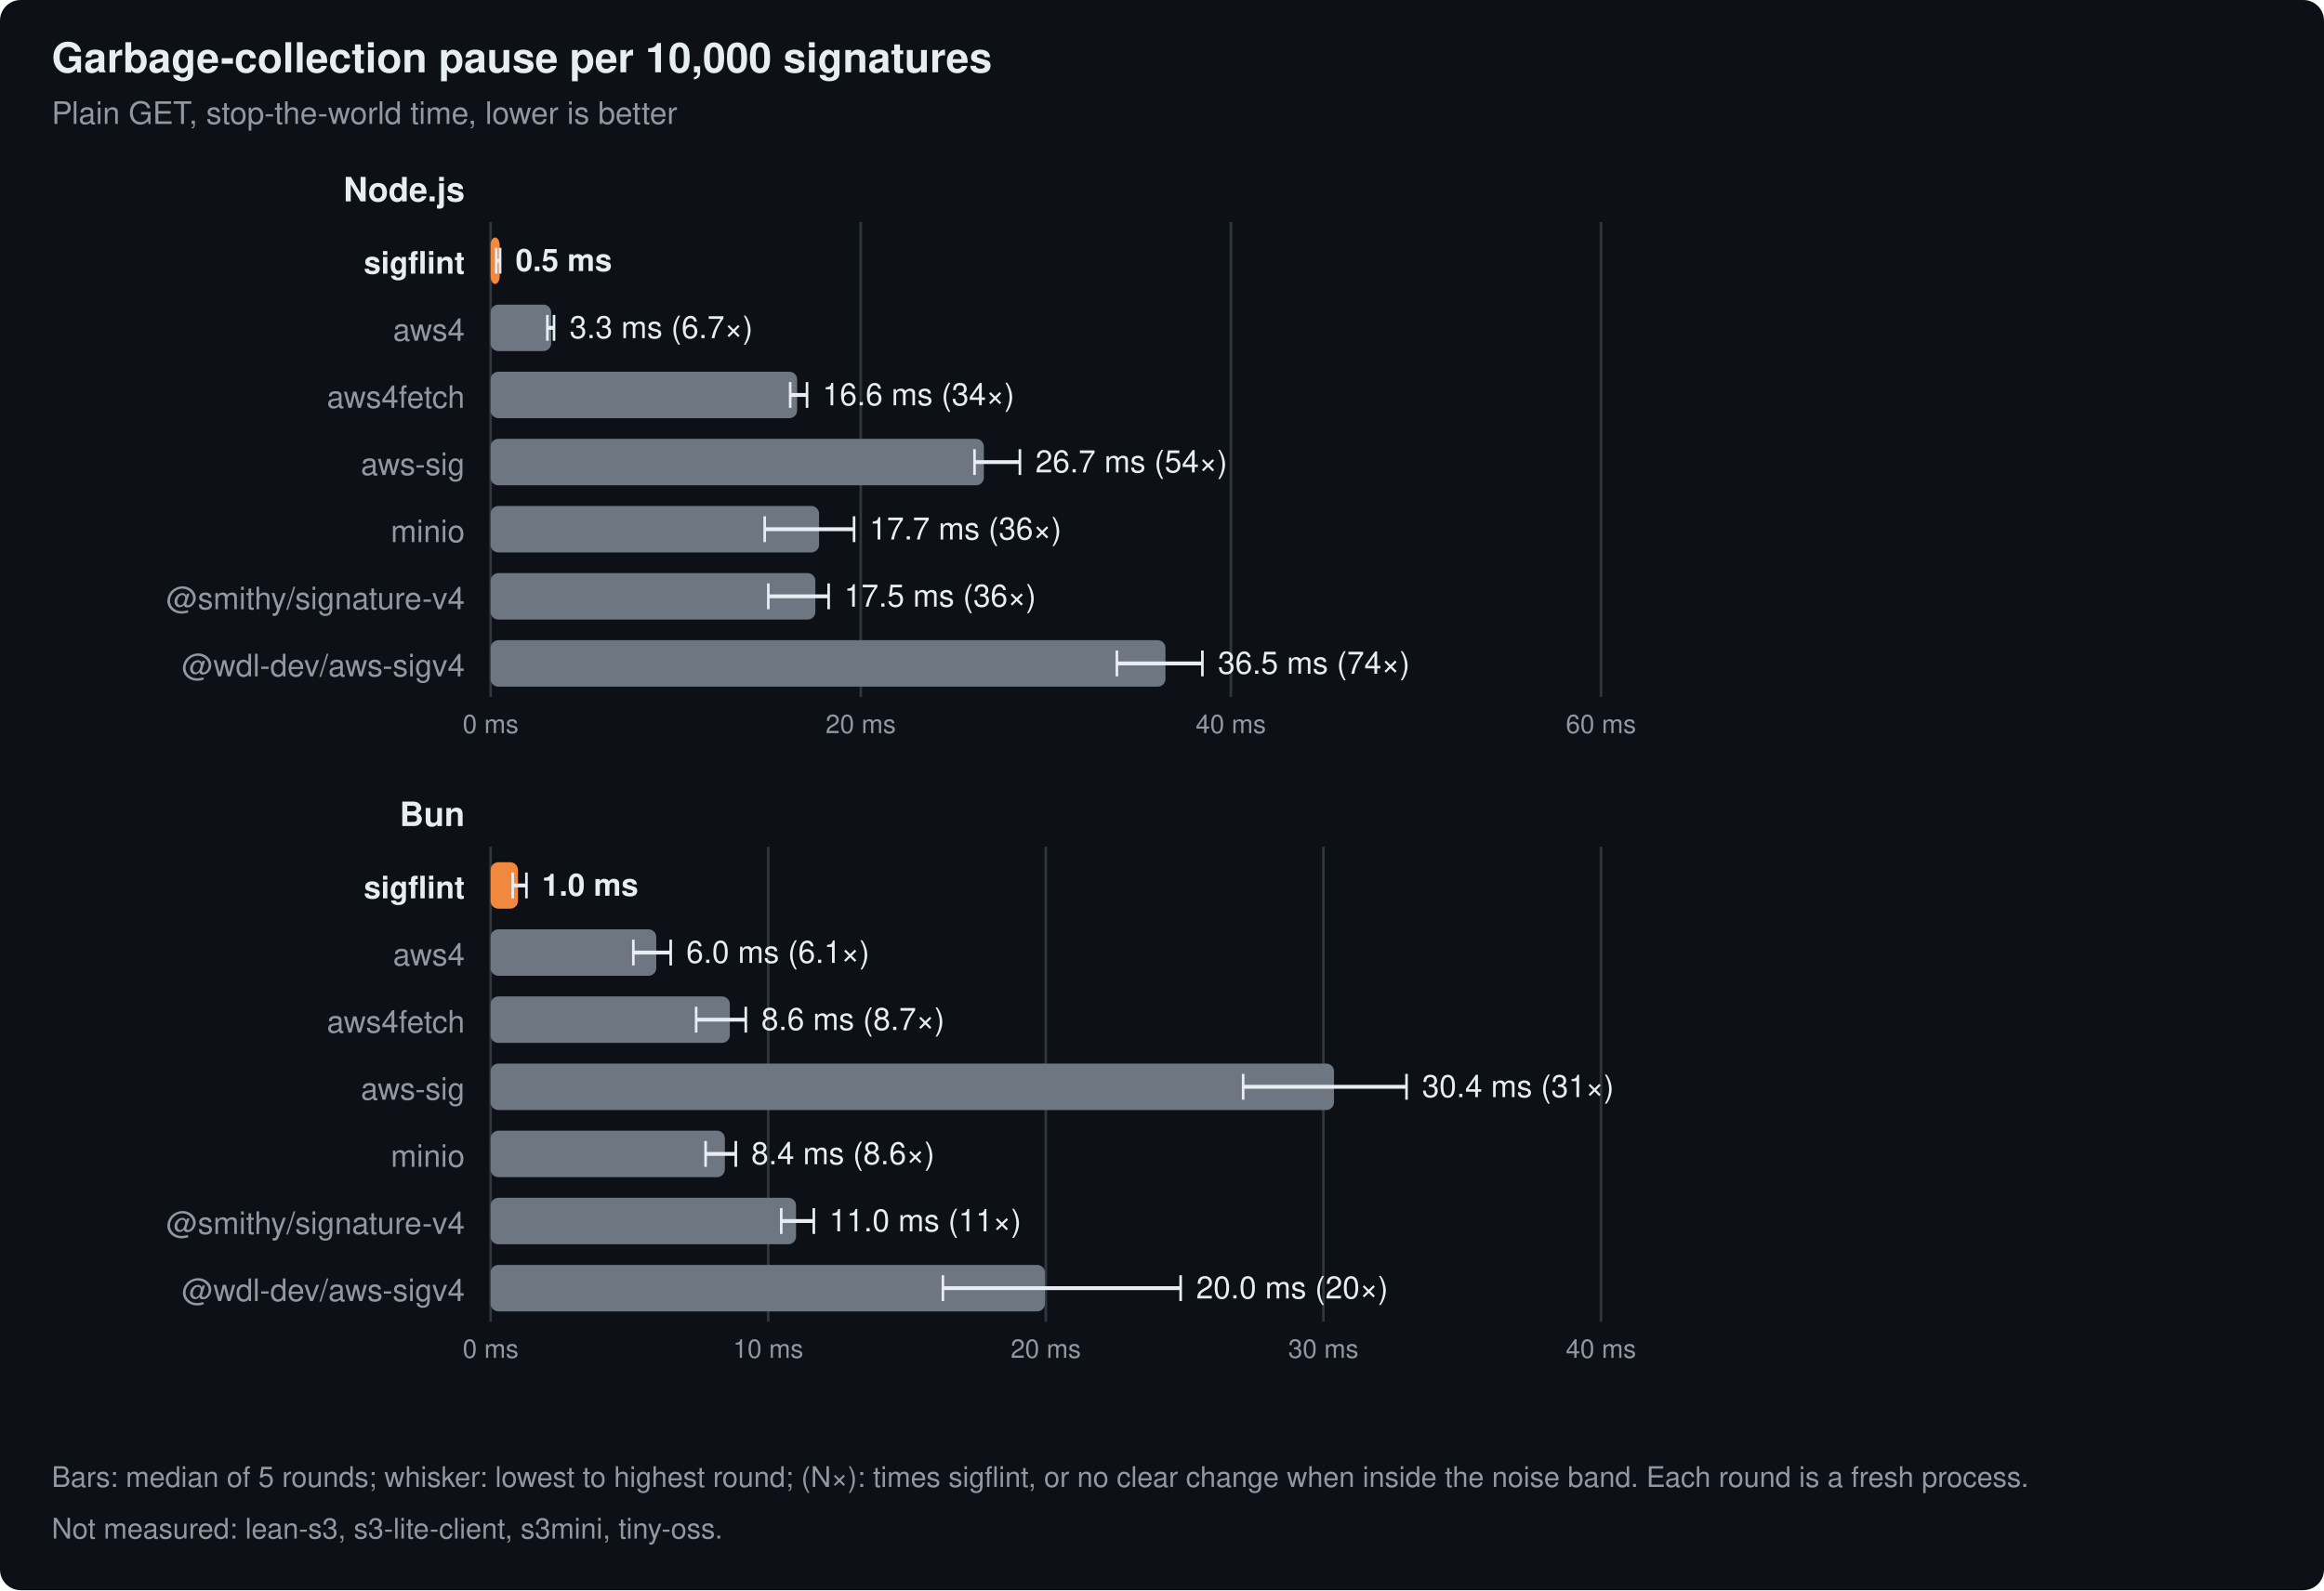
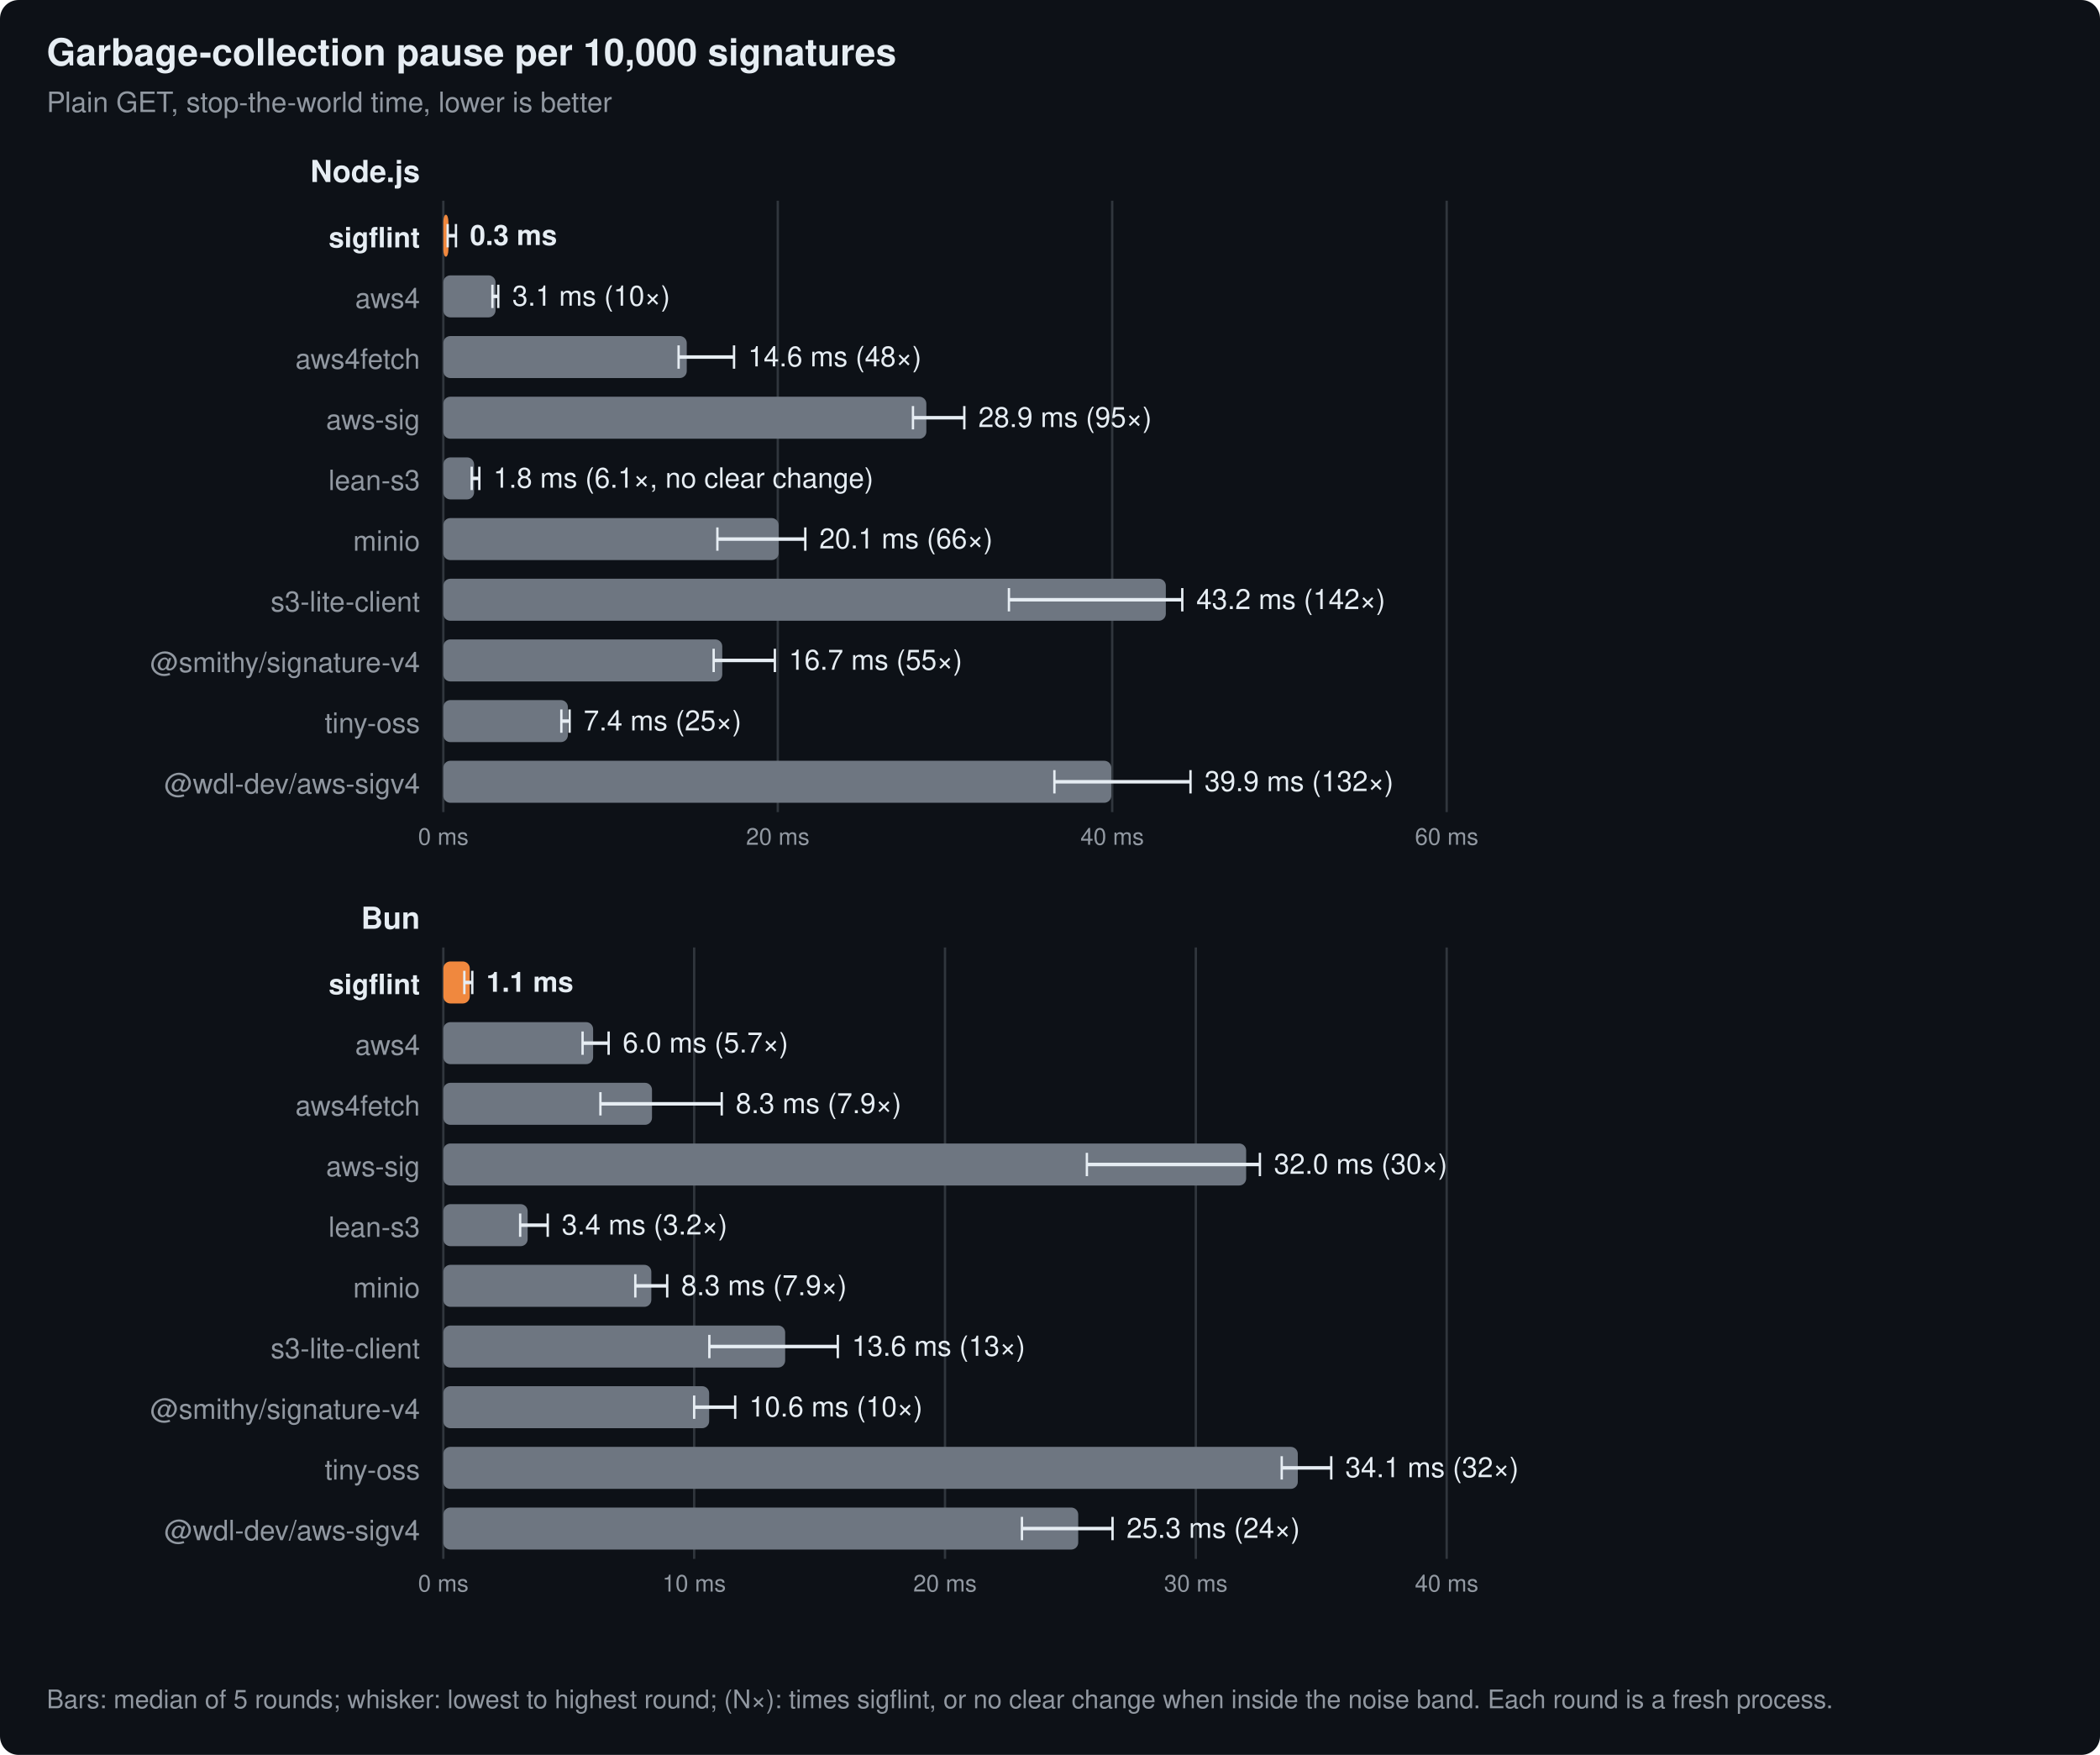
- <svg xmlns="http://www.w3.org/2000/svg" width="900" height="616" viewBox="0 0 900 616" role="img" aria-labelledby="t" font-family="-apple-system,BlinkMacSystemFont,'Segoe UI',Helvetica,Arial,sans-serif">
-   <rect width="900" height="616" rx="8" fill="#0d1117" />
+ <svg xmlns="http://www.w3.org/2000/svg" width="900" height="752" viewBox="0 0 900 752" role="img" aria-labelledby="t" font-family="-apple-system,BlinkMacSystemFont,'Segoe UI',Helvetica,Arial,sans-serif">
+   <rect width="900" height="752" rx="8" fill="#0d1117" />
  <text x="20" y="28" font-size="16" fill="#e6edf3" text-anchor="start" font-weight="600">Garbage-collection pause per 10,000 signatures</text>
  <text x="20" y="48" font-size="12" fill="#9198a1" text-anchor="start" font-weight="400">Plain GET, stop-the-world time, lower is better</text>
  <text x="180" y="78" font-size="13" fill="#e6edf3" text-anchor="end" font-weight="700">Node.js</text>
-   <line x1="190" y1="86" x2="190" y2="270" stroke="#30363d" />
-   <text x="190" y="284" font-size="10" fill="#9198a1" text-anchor="middle" font-weight="400">0 ms</text>
-   <line x1="333.333" y1="86" x2="333.333" y2="270" stroke="#30363d" />
-   <text x="333.333" y="284" font-size="10" fill="#9198a1" text-anchor="middle" font-weight="400">20 ms</text>
-   <line x1="476.667" y1="86" x2="476.667" y2="270" stroke="#30363d" />
-   <text x="476.667" y="284" font-size="10" fill="#9198a1" text-anchor="middle" font-weight="400">40 ms</text>
-   <line x1="620" y1="86" x2="620" y2="270" stroke="#30363d" />
-   <text x="620" y="284" font-size="10" fill="#9198a1" text-anchor="middle" font-weight="400">60 ms</text>
+   <line x1="190" y1="86" x2="190" y2="348" stroke="#30363d" />
+   <text x="190" y="362" font-size="10" fill="#9198a1" text-anchor="middle" font-weight="400">0 ms</text>
+   <line x1="333.333" y1="86" x2="333.333" y2="348" stroke="#30363d" />
+   <text x="333.333" y="362" font-size="10" fill="#9198a1" text-anchor="middle" font-weight="400">20 ms</text>
+   <line x1="476.667" y1="86" x2="476.667" y2="348" stroke="#30363d" />
+   <text x="476.667" y="362" font-size="10" fill="#9198a1" text-anchor="middle" font-weight="400">40 ms</text>
+   <line x1="620" y1="86" x2="620" y2="348" stroke="#30363d" />
+   <text x="620" y="362" font-size="10" fill="#9198a1" text-anchor="middle" font-weight="400">60 ms</text>
  <text x="180" y="106" font-size="12" fill="#e6edf3" text-anchor="end" font-weight="700">sigflint</text>
-   <rect x="190" y="92" width="3.512" height="18" rx="3" fill="#f0883e" />
-   <line x1="192.173" y1="101" x2="193.672" y2="101" stroke="#e6edf3" stroke-width="1.5" />
-   <line x1="192.173" y1="96" x2="192.173" y2="106" stroke="#e6edf3" />
-   <line x1="193.672" y1="96" x2="193.672" y2="106" stroke="#e6edf3" />
-   <text x="199.672" y="105" font-size="12" fill="#e6edf3" text-anchor="start" font-weight="700">0.5 ms</text>
+   <rect x="190" y="92" width="2.176" height="18" rx="3" fill="#f0883e" />
+   <line x1="191.862" y1="101" x2="195.408" y2="101" stroke="#e6edf3" stroke-width="1.5" />
+   <line x1="191.862" y1="96" x2="191.862" y2="106" stroke="#e6edf3" />
+   <line x1="195.408" y1="96" x2="195.408" y2="106" stroke="#e6edf3" />
+   <text x="201.408" y="105" font-size="12" fill="#e6edf3" text-anchor="start" font-weight="700">0.3 ms</text>
  <text x="180" y="132" font-size="12" fill="#9198a1" text-anchor="end" font-weight="400">aws4</text>
-   <rect x="190" y="118" width="23.447" height="18" rx="3" fill="#6e7681" />
-   <line x1="211.972" y1="127" x2="214.556" y2="127" stroke="#e6edf3" stroke-width="1.5" />
-   <line x1="211.972" y1="122" x2="211.972" y2="132" stroke="#e6edf3" />
-   <line x1="214.556" y1="122" x2="214.556" y2="132" stroke="#e6edf3" />
-   <text x="220.556" y="131" font-size="12" fill="#e6edf3" text-anchor="start" font-weight="400">3.3 ms  (6.7×)</text>
+   <rect x="190" y="118" width="22.369" height="18" rx="3" fill="#6e7681" />
+   <line x1="211.037" y1="127" x2="213.539" y2="127" stroke="#e6edf3" stroke-width="1.5" />
+   <line x1="211.037" y1="122" x2="211.037" y2="132" stroke="#e6edf3" />
+   <line x1="213.539" y1="122" x2="213.539" y2="132" stroke="#e6edf3" />
+   <text x="219.539" y="131" font-size="12" fill="#e6edf3" text-anchor="start" font-weight="400">3.1 ms  (10×)</text>
  <text x="180" y="158" font-size="12" fill="#9198a1" text-anchor="end" font-weight="400">aws4fetch</text>
-   <rect x="190" y="144" width="118.692" height="18" rx="3" fill="#6e7681" />
-   <line x1="306.009" y1="153" x2="312.528" y2="153" stroke="#e6edf3" stroke-width="1.5" />
-   <line x1="306.009" y1="148" x2="306.009" y2="158" stroke="#e6edf3" />
-   <line x1="312.528" y1="148" x2="312.528" y2="158" stroke="#e6edf3" />
-   <text x="318.528" y="157" font-size="12" fill="#e6edf3" text-anchor="start" font-weight="400">16.6 ms  (34×)</text>
+   <rect x="190" y="144" width="104.322" height="18" rx="3" fill="#6e7681" />
+   <line x1="290.83" y1="153" x2="314.592" y2="153" stroke="#e6edf3" stroke-width="1.5" />
+   <line x1="290.83" y1="148" x2="290.83" y2="158" stroke="#e6edf3" />
+   <line x1="314.592" y1="148" x2="314.592" y2="158" stroke="#e6edf3" />
+   <text x="320.592" y="157" font-size="12" fill="#e6edf3" text-anchor="start" font-weight="400">14.6 ms  (48×)</text>
  <text x="180" y="184" font-size="12" fill="#9198a1" text-anchor="end" font-weight="400">aws-sig</text>
-   <rect x="190" y="170" width="191.007" height="18" rx="3" fill="#6e7681" />
-   <line x1="377.39" y1="179" x2="394.972" y2="179" stroke="#e6edf3" stroke-width="1.5" />
-   <line x1="377.39" y1="174" x2="377.39" y2="184" stroke="#e6edf3" />
-   <line x1="394.972" y1="174" x2="394.972" y2="184" stroke="#e6edf3" />
-   <text x="400.972" y="183" font-size="12" fill="#e6edf3" text-anchor="start" font-weight="400">26.7 ms  (54×)</text>
-   <text x="180" y="210" font-size="12" fill="#9198a1" text-anchor="end" font-weight="400">minio</text>
-   <rect x="190" y="196" width="127.191" height="18" rx="3" fill="#6e7681" />
-   <line x1="296.131" y1="205" x2="330.747" y2="205" stroke="#e6edf3" stroke-width="1.5" />
-   <line x1="296.131" y1="200" x2="296.131" y2="210" stroke="#e6edf3" />
-   <line x1="330.747" y1="200" x2="330.747" y2="210" stroke="#e6edf3" />
-   <text x="336.747" y="209" font-size="12" fill="#e6edf3" text-anchor="start" font-weight="400">17.7 ms  (36×)</text>
-   <text x="180" y="236" font-size="12" fill="#9198a1" text-anchor="end" font-weight="400">@smithy/signature-v4</text>
-   <rect x="190" y="222" width="125.76" height="18" rx="3" fill="#6e7681" />
-   <line x1="297.541" y1="231" x2="320.896" y2="231" stroke="#e6edf3" stroke-width="1.5" />
-   <line x1="297.541" y1="226" x2="297.541" y2="236" stroke="#e6edf3" />
-   <line x1="320.896" y1="226" x2="320.896" y2="236" stroke="#e6edf3" />
-   <text x="326.896" y="235" font-size="12" fill="#e6edf3" text-anchor="start" font-weight="400">17.5 ms  (36×)</text>
-   <text x="180" y="262" font-size="12" fill="#9198a1" text-anchor="end" font-weight="400">@wdl-dev/aws-sigv4</text>
-   <rect x="190" y="248" width="261.34" height="18" rx="3" fill="#6e7681" />
-   <line x1="432.526" y1="257" x2="465.644" y2="257" stroke="#e6edf3" stroke-width="1.5" />
-   <line x1="432.526" y1="252" x2="432.526" y2="262" stroke="#e6edf3" />
-   <line x1="465.644" y1="252" x2="465.644" y2="262" stroke="#e6edf3" />
-   <text x="471.644" y="261" font-size="12" fill="#e6edf3" text-anchor="start" font-weight="400">36.5 ms  (74×)</text>
-   <text x="180" y="320" font-size="13" fill="#e6edf3" text-anchor="end" font-weight="700">Bun</text>
-   <line x1="190" y1="328" x2="190" y2="512" stroke="#30363d" />
-   <text x="190" y="526" font-size="10" fill="#9198a1" text-anchor="middle" font-weight="400">0 ms</text>
-   <line x1="297.5" y1="328" x2="297.5" y2="512" stroke="#30363d" />
-   <text x="297.5" y="526" font-size="10" fill="#9198a1" text-anchor="middle" font-weight="400">10 ms</text>
-   <line x1="405" y1="328" x2="405" y2="512" stroke="#30363d" />
-   <text x="405" y="526" font-size="10" fill="#9198a1" text-anchor="middle" font-weight="400">20 ms</text>
-   <line x1="512.5" y1="328" x2="512.5" y2="512" stroke="#30363d" />
-   <text x="512.5" y="526" font-size="10" fill="#9198a1" text-anchor="middle" font-weight="400">30 ms</text>
-   <line x1="620" y1="328" x2="620" y2="512" stroke="#30363d" />
-   <text x="620" y="526" font-size="10" fill="#9198a1" text-anchor="middle" font-weight="400">40 ms</text>
-   <text x="180" y="348" font-size="12" fill="#e6edf3" text-anchor="end" font-weight="700">sigflint</text>
-   <rect x="190" y="334" width="10.59" height="18" rx="3" fill="#f0883e" />
-   <line x1="198.557" y1="343" x2="203.868" y2="343" stroke="#e6edf3" stroke-width="1.5" />
-   <line x1="198.557" y1="338" x2="198.557" y2="348" stroke="#e6edf3" />
-   <line x1="203.868" y1="338" x2="203.868" y2="348" stroke="#e6edf3" />
-   <text x="209.868" y="347" font-size="12" fill="#e6edf3" text-anchor="start" font-weight="700">1.0 ms</text>
-   <text x="180" y="374" font-size="12" fill="#9198a1" text-anchor="end" font-weight="400">aws4</text>
-   <rect x="190" y="360" width="64.151" height="18" rx="3" fill="#6e7681" />
-   <line x1="245.271" y1="369" x2="259.737" y2="369" stroke="#e6edf3" stroke-width="1.5" />
-   <line x1="245.271" y1="364" x2="245.271" y2="374" stroke="#e6edf3" />
-   <line x1="259.737" y1="364" x2="259.737" y2="374" stroke="#e6edf3" />
-   <text x="265.737" y="373" font-size="12" fill="#e6edf3" text-anchor="start" font-weight="400">6.0 ms  (6.1×)</text>
-   <text x="180" y="400" font-size="12" fill="#9198a1" text-anchor="end" font-weight="400">aws4fetch</text>
-   <rect x="190" y="386" width="92.635" height="18" rx="3" fill="#6e7681" />
-   <line x1="269.595" y1="395" x2="288.815" y2="395" stroke="#e6edf3" stroke-width="1.5" />
-   <line x1="269.595" y1="390" x2="269.595" y2="400" stroke="#e6edf3" />
-   <line x1="288.815" y1="390" x2="288.815" y2="400" stroke="#e6edf3" />
-   <text x="294.815" y="399" font-size="12" fill="#e6edf3" text-anchor="start" font-weight="400">8.6 ms  (8.7×)</text>
-   <text x="180" y="426" font-size="12" fill="#9198a1" text-anchor="end" font-weight="400">aws-sig</text>
-   <rect x="190" y="412" width="326.608" height="18" rx="3" fill="#6e7681" />
-   <line x1="481.429" y1="421" x2="544.696" y2="421" stroke="#e6edf3" stroke-width="1.5" />
-   <line x1="481.429" y1="416" x2="481.429" y2="426" stroke="#e6edf3" />
-   <line x1="544.696" y1="416" x2="544.696" y2="426" stroke="#e6edf3" />
-   <text x="550.696" y="425" font-size="12" fill="#e6edf3" text-anchor="start" font-weight="400">30.4 ms  (31×)</text>
-   <text x="180" y="452" font-size="12" fill="#9198a1" text-anchor="end" font-weight="400">minio</text>
-   <rect x="190" y="438" width="90.705" height="18" rx="3" fill="#6e7681" />
-   <line x1="273.256" y1="447" x2="284.949" y2="447" stroke="#e6edf3" stroke-width="1.5" />
-   <line x1="273.256" y1="442" x2="273.256" y2="452" stroke="#e6edf3" />
-   <line x1="284.949" y1="442" x2="284.949" y2="452" stroke="#e6edf3" />
-   <text x="290.949" y="451" font-size="12" fill="#e6edf3" text-anchor="start" font-weight="400">8.4 ms  (8.6×)</text>
-   <text x="180" y="478" font-size="12" fill="#9198a1" text-anchor="end" font-weight="400">@smithy/signature-v4</text>
-   <rect x="190" y="464" width="118.277" height="18" rx="3" fill="#6e7681" />
-   <line x1="302.55" y1="473" x2="315.162" y2="473" stroke="#e6edf3" stroke-width="1.5" />
-   <line x1="302.55" y1="468" x2="302.55" y2="478" stroke="#e6edf3" />
-   <line x1="315.162" y1="468" x2="315.162" y2="478" stroke="#e6edf3" />
-   <text x="321.162" y="477" font-size="12" fill="#e6edf3" text-anchor="start" font-weight="400">11.0 ms  (11×)</text>
-   <text x="180" y="504" font-size="12" fill="#9198a1" text-anchor="end" font-weight="400">@wdl-dev/aws-sigv4</text>
-   <rect x="190" y="490" width="214.674" height="18" rx="3" fill="#6e7681" />
-   <line x1="365.156" y1="499" x2="457.221" y2="499" stroke="#e6edf3" stroke-width="1.5" />
-   <line x1="365.156" y1="494" x2="365.156" y2="504" stroke="#e6edf3" />
-   <line x1="457.221" y1="494" x2="457.221" y2="504" stroke="#e6edf3" />
-   <text x="463.221" y="503" font-size="12" fill="#e6edf3" text-anchor="start" font-weight="400">20.0 ms  (20×)</text>
-   <text x="20" y="576" font-size="11" fill="#9198a1" text-anchor="start" font-weight="400">Bars: median of 5 rounds; whisker: lowest to highest round; (N×): times sigflint, or no clear change when inside the noise band. Each round is a fresh process.</text>
-   <text x="20" y="596" font-size="11" fill="#9198a1" text-anchor="start" font-weight="400">Not measured: lean-s3, s3-lite-client, s3mini, tiny-oss.</text>
+   <rect x="190" y="170" width="207.005" height="18" rx="3" fill="#6e7681" />
+   <line x1="391.27" y1="179" x2="413.278" y2="179" stroke="#e6edf3" stroke-width="1.5" />
+   <line x1="391.27" y1="174" x2="391.27" y2="184" stroke="#e6edf3" />
+   <line x1="413.278" y1="174" x2="413.278" y2="184" stroke="#e6edf3" />
+   <text x="419.278" y="183" font-size="12" fill="#e6edf3" text-anchor="start" font-weight="400">28.9 ms  (95×)</text>
+   <text x="180" y="210" font-size="12" fill="#9198a1" text-anchor="end" font-weight="400">lean-s3</text>
+   <rect x="190" y="196" width="13.177" height="18" rx="3" fill="#6e7681" />
+   <line x1="202.159" y1="205" x2="205.431" y2="205" stroke="#e6edf3" stroke-width="1.5" />
+   <line x1="202.159" y1="200" x2="202.159" y2="210" stroke="#e6edf3" />
+   <line x1="205.431" y1="200" x2="205.431" y2="210" stroke="#e6edf3" />
+   <text x="211.431" y="209" font-size="12" fill="#e6edf3" text-anchor="start" font-weight="400">1.8 ms  (6.1×, no clear change)</text>
+   <text x="180" y="236" font-size="12" fill="#9198a1" text-anchor="end" font-weight="400">minio</text>
+   <rect x="190" y="222" width="143.703" height="18" rx="3" fill="#6e7681" />
+   <line x1="307.449" y1="231" x2="345.125" y2="231" stroke="#e6edf3" stroke-width="1.5" />
+   <line x1="307.449" y1="226" x2="307.449" y2="236" stroke="#e6edf3" />
+   <line x1="345.125" y1="226" x2="345.125" y2="236" stroke="#e6edf3" />
+   <text x="351.125" y="235" font-size="12" fill="#e6edf3" text-anchor="start" font-weight="400">20.1 ms  (66×)</text>
+   <text x="180" y="262" font-size="12" fill="#9198a1" text-anchor="end" font-weight="400">s3-lite-client</text>
+   <rect x="190" y="248" width="309.639" height="18" rx="3" fill="#6e7681" />
+   <line x1="432.397" y1="257" x2="506.695" y2="257" stroke="#e6edf3" stroke-width="1.5" />
+   <line x1="432.397" y1="252" x2="432.397" y2="262" stroke="#e6edf3" />
+   <line x1="506.695" y1="252" x2="506.695" y2="262" stroke="#e6edf3" />
+   <text x="512.695" y="261" font-size="12" fill="#e6edf3" text-anchor="start" font-weight="400">43.2 ms  (142×)</text>
+   <text x="180" y="288" font-size="12" fill="#9198a1" text-anchor="end" font-weight="400">@smithy/signature-v4</text>
+   <rect x="190" y="274" width="119.543" height="18" rx="3" fill="#6e7681" />
+   <line x1="305.857" y1="283" x2="332.087" y2="283" stroke="#e6edf3" stroke-width="1.5" />
+   <line x1="305.857" y1="278" x2="305.857" y2="288" stroke="#e6edf3" />
+   <line x1="332.087" y1="278" x2="332.087" y2="288" stroke="#e6edf3" />
+   <text x="338.087" y="287" font-size="12" fill="#e6edf3" text-anchor="start" font-weight="400">16.7 ms  (55×)</text>
+   <text x="180" y="314" font-size="12" fill="#9198a1" text-anchor="end" font-weight="400">tiny-oss</text>
+   <rect x="190" y="300" width="53.386" height="18" rx="3" fill="#6e7681" />
+   <line x1="240.578" y1="309" x2="244.11" y2="309" stroke="#e6edf3" stroke-width="1.5" />
+   <line x1="240.578" y1="304" x2="240.578" y2="314" stroke="#e6edf3" />
+   <line x1="244.11" y1="304" x2="244.11" y2="314" stroke="#e6edf3" />
+   <text x="250.11" y="313" font-size="12" fill="#e6edf3" text-anchor="start" font-weight="400">7.4 ms  (25×)</text>
+   <text x="180" y="340" font-size="12" fill="#9198a1" text-anchor="end" font-weight="400">@wdl-dev/aws-sigv4</text>
+   <rect x="190" y="326" width="286.26" height="18" rx="3" fill="#6e7681" />
+   <line x1="451.885" y1="335" x2="510.213" y2="335" stroke="#e6edf3" stroke-width="1.5" />
+   <line x1="451.885" y1="330" x2="451.885" y2="340" stroke="#e6edf3" />
+   <line x1="510.213" y1="330" x2="510.213" y2="340" stroke="#e6edf3" />
+   <text x="516.213" y="339" font-size="12" fill="#e6edf3" text-anchor="start" font-weight="400">39.9 ms  (132×)</text>
+   <text x="180" y="398" font-size="13" fill="#e6edf3" text-anchor="end" font-weight="700">Bun</text>
+   <line x1="190" y1="406" x2="190" y2="668" stroke="#30363d" />
+   <text x="190" y="682" font-size="10" fill="#9198a1" text-anchor="middle" font-weight="400">0 ms</text>
+   <line x1="297.5" y1="406" x2="297.5" y2="668" stroke="#30363d" />
+   <text x="297.5" y="682" font-size="10" fill="#9198a1" text-anchor="middle" font-weight="400">10 ms</text>
+   <line x1="405" y1="406" x2="405" y2="668" stroke="#30363d" />
+   <text x="405" y="682" font-size="10" fill="#9198a1" text-anchor="middle" font-weight="400">20 ms</text>
+   <line x1="512.5" y1="406" x2="512.5" y2="668" stroke="#30363d" />
+   <text x="512.5" y="682" font-size="10" fill="#9198a1" text-anchor="middle" font-weight="400">30 ms</text>
+   <line x1="620" y1="406" x2="620" y2="668" stroke="#30363d" />
+   <text x="620" y="682" font-size="10" fill="#9198a1" text-anchor="middle" font-weight="400">40 ms</text>
+   <text x="180" y="426" font-size="12" fill="#e6edf3" text-anchor="end" font-weight="700">sigflint</text>
+   <rect x="190" y="412" width="11.334" height="18" rx="3" fill="#f0883e" />
+   <line x1="199.002" y1="421" x2="202.41" y2="421" stroke="#e6edf3" stroke-width="1.5" />
+   <line x1="199.002" y1="416" x2="199.002" y2="426" stroke="#e6edf3" />
+   <line x1="202.41" y1="416" x2="202.41" y2="426" stroke="#e6edf3" />
+   <text x="208.41" y="425" font-size="12" fill="#e6edf3" text-anchor="start" font-weight="700">1.1 ms</text>
+   <text x="180" y="452" font-size="12" fill="#9198a1" text-anchor="end" font-weight="400">aws4</text>
+   <rect x="190" y="438" width="64.195" height="18" rx="3" fill="#6e7681" />
+   <line x1="249.677" y1="447" x2="260.839" y2="447" stroke="#e6edf3" stroke-width="1.5" />
+   <line x1="249.677" y1="442" x2="249.677" y2="452" stroke="#e6edf3" />
+   <line x1="260.839" y1="442" x2="260.839" y2="452" stroke="#e6edf3" />
+   <text x="266.839" y="451" font-size="12" fill="#e6edf3" text-anchor="start" font-weight="400">6.0 ms  (5.7×)</text>
+   <text x="180" y="478" font-size="12" fill="#9198a1" text-anchor="end" font-weight="400">aws4fetch</text>
+   <rect x="190" y="464" width="89.427" height="18" rx="3" fill="#6e7681" />
+   <line x1="257.323" y1="473" x2="309.314" y2="473" stroke="#e6edf3" stroke-width="1.5" />
+   <line x1="257.323" y1="468" x2="257.323" y2="478" stroke="#e6edf3" />
+   <line x1="309.314" y1="468" x2="309.314" y2="478" stroke="#e6edf3" />
+   <text x="315.314" y="477" font-size="12" fill="#e6edf3" text-anchor="start" font-weight="400">8.3 ms  (7.9×)</text>
+   <text x="180" y="504" font-size="12" fill="#9198a1" text-anchor="end" font-weight="400">aws-sig</text>
+   <rect x="190" y="490" width="344.068" height="18" rx="3" fill="#6e7681" />
+   <line x1="465.805" y1="499" x2="539.958" y2="499" stroke="#e6edf3" stroke-width="1.5" />
+   <line x1="465.805" y1="494" x2="465.805" y2="504" stroke="#e6edf3" />
+   <line x1="539.958" y1="494" x2="539.958" y2="504" stroke="#e6edf3" />
+   <text x="545.958" y="503" font-size="12" fill="#e6edf3" text-anchor="start" font-weight="400">32.0 ms  (30×)</text>
+   <text x="180" y="530" font-size="12" fill="#9198a1" text-anchor="end" font-weight="400">lean-s3</text>
+   <rect x="190" y="516" width="36.133" height="18" rx="3" fill="#6e7681" />
+   <line x1="222.927" y1="525" x2="234.74" y2="525" stroke="#e6edf3" stroke-width="1.5" />
+   <line x1="222.927" y1="520" x2="222.927" y2="530" stroke="#e6edf3" />
+   <line x1="234.74" y1="520" x2="234.74" y2="530" stroke="#e6edf3" />
+   <text x="240.74" y="529" font-size="12" fill="#e6edf3" text-anchor="start" font-weight="400">3.4 ms  (3.2×)</text>
+   <text x="180" y="556" font-size="12" fill="#9198a1" text-anchor="end" font-weight="400">minio</text>
+   <rect x="190" y="542" width="89.144" height="18" rx="3" fill="#6e7681" />
+   <line x1="272.275" y1="551" x2="285.935" y2="551" stroke="#e6edf3" stroke-width="1.5" />
+   <line x1="272.275" y1="546" x2="272.275" y2="556" stroke="#e6edf3" />
+   <line x1="285.935" y1="546" x2="285.935" y2="556" stroke="#e6edf3" />
+   <text x="291.935" y="555" font-size="12" fill="#e6edf3" text-anchor="start" font-weight="400">8.3 ms  (7.9×)</text>
+   <text x="180" y="582" font-size="12" fill="#9198a1" text-anchor="end" font-weight="400">s3-lite-client</text>
+   <rect x="190" y="568" width="146.499" height="18" rx="3" fill="#6e7681" />
+   <line x1="304.007" y1="577" x2="359.066" y2="577" stroke="#e6edf3" stroke-width="1.5" />
+   <line x1="304.007" y1="572" x2="304.007" y2="582" stroke="#e6edf3" />
+   <line x1="359.066" y1="572" x2="359.066" y2="582" stroke="#e6edf3" />
+   <text x="365.066" y="581" font-size="12" fill="#e6edf3" text-anchor="start" font-weight="400">13.6 ms  (13×)</text>
+   <text x="180" y="608" font-size="12" fill="#9198a1" text-anchor="end" font-weight="400">@smithy/signature-v4</text>
+   <rect x="190" y="594" width="113.925" height="18" rx="3" fill="#6e7681" />
+   <line x1="297.497" y1="603" x2="315.075" y2="603" stroke="#e6edf3" stroke-width="1.5" />
+   <line x1="297.497" y1="598" x2="297.497" y2="608" stroke="#e6edf3" />
+   <line x1="315.075" y1="598" x2="315.075" y2="608" stroke="#e6edf3" />
+   <text x="321.075" y="607" font-size="12" fill="#e6edf3" text-anchor="start" font-weight="400">10.6 ms  (10×)</text>
+   <text x="180" y="634" font-size="12" fill="#9198a1" text-anchor="end" font-weight="400">tiny-oss</text>
+   <rect x="190" y="620" width="366.198" height="18" rx="3" fill="#6e7681" />
+   <line x1="549.31" y1="629" x2="570.536" y2="629" stroke="#e6edf3" stroke-width="1.5" />
+   <line x1="549.31" y1="624" x2="549.31" y2="634" stroke="#e6edf3" />
+   <line x1="570.536" y1="624" x2="570.536" y2="634" stroke="#e6edf3" />
+   <text x="576.536" y="633" font-size="12" fill="#e6edf3" text-anchor="start" font-weight="400">34.1 ms  (32×)</text>
+   <text x="180" y="660" font-size="12" fill="#9198a1" text-anchor="end" font-weight="400">@wdl-dev/aws-sigv4</text>
+   <rect x="190" y="646" width="272.096" height="18" rx="3" fill="#6e7681" />
+   <line x1="437.973" y1="655" x2="476.8" y2="655" stroke="#e6edf3" stroke-width="1.5" />
+   <line x1="437.973" y1="650" x2="437.973" y2="660" stroke="#e6edf3" />
+   <line x1="476.8" y1="650" x2="476.8" y2="660" stroke="#e6edf3" />
+   <text x="482.8" y="659" font-size="12" fill="#e6edf3" text-anchor="start" font-weight="400">25.3 ms  (24×)</text>
+   <text x="20" y="732" font-size="11" fill="#9198a1" text-anchor="start" font-weight="400">Bars: median of 5 rounds; whisker: lowest to highest round; (N×): times sigflint, or no clear change when inside the noise band. Each round is a fresh process.</text>
</svg>
